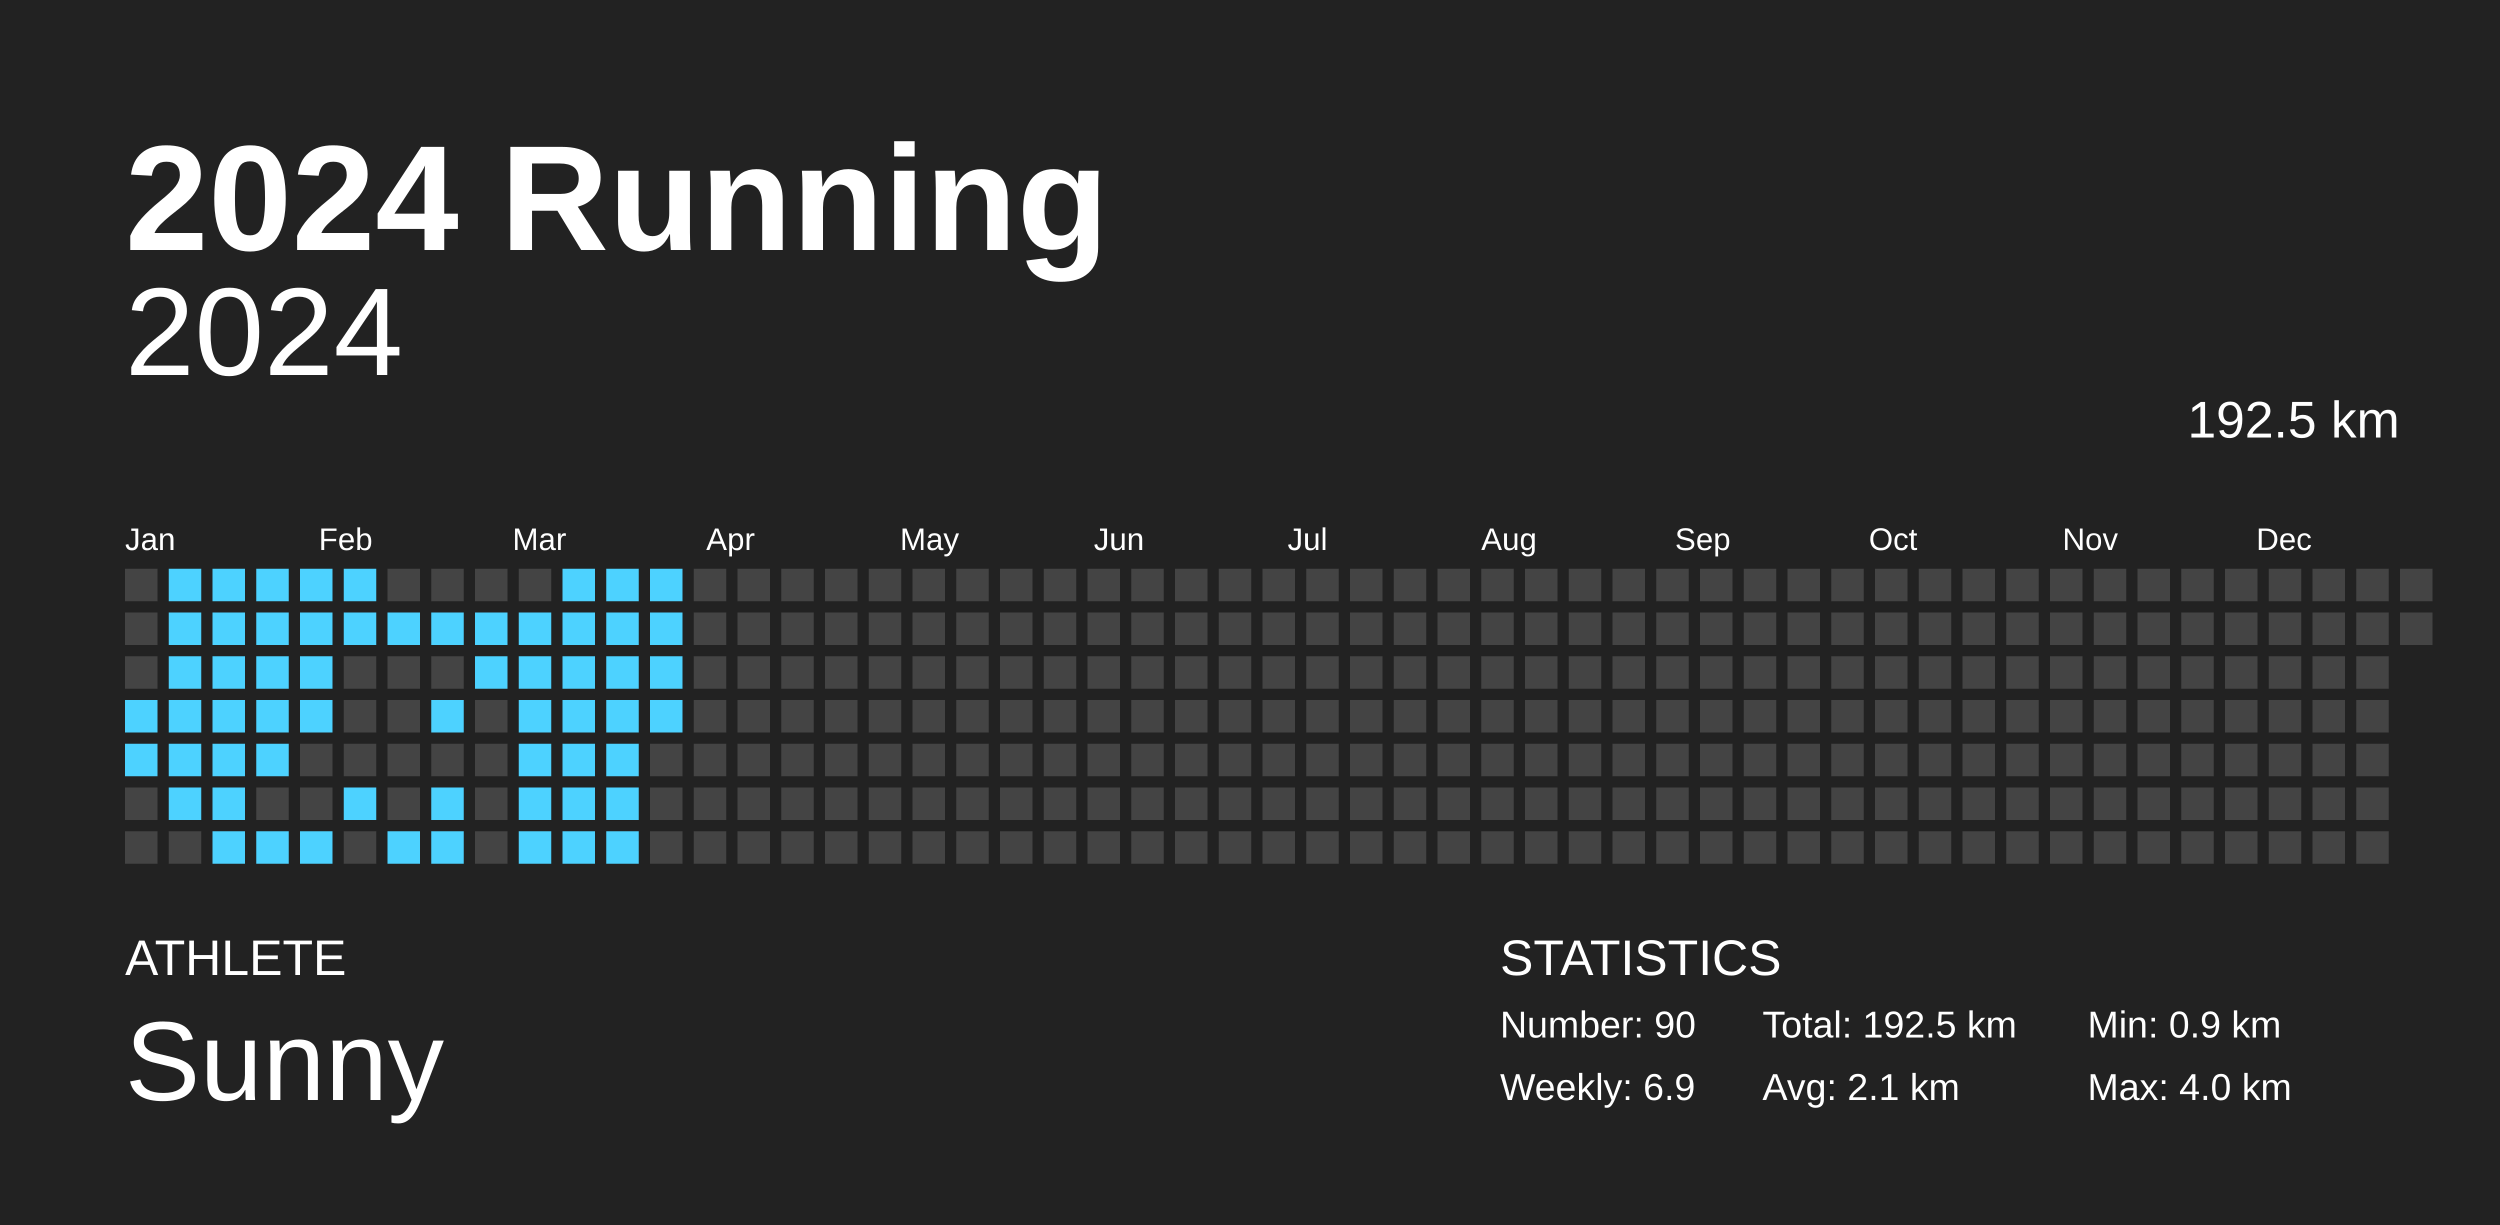
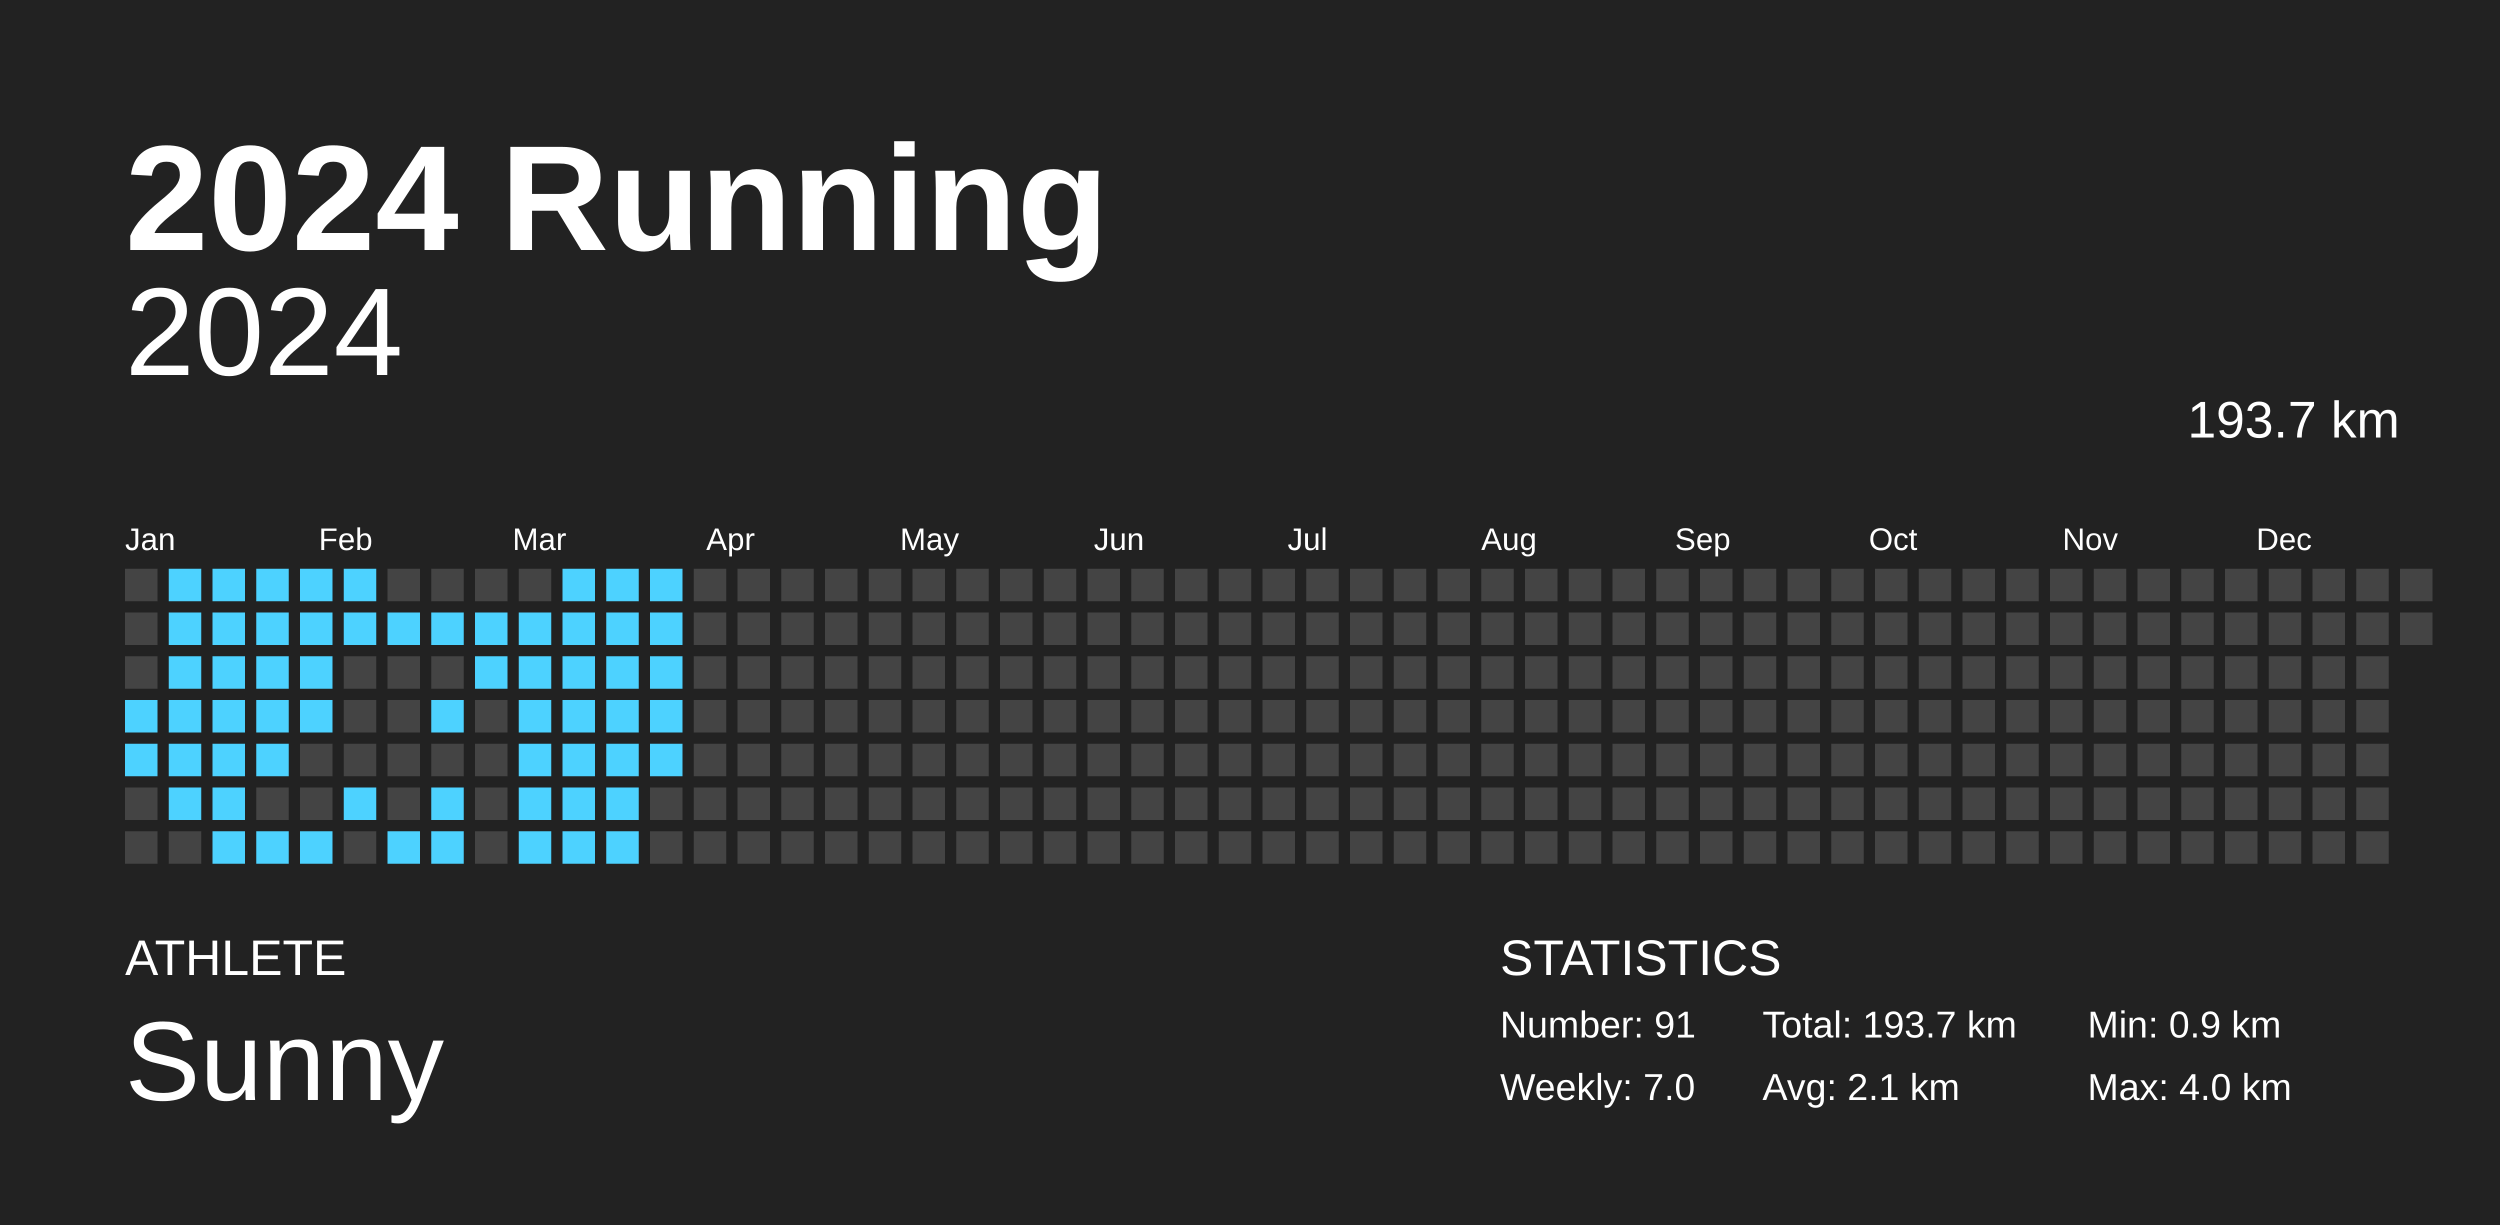
<svg xmlns="http://www.w3.org/2000/svg" baseProfile="full" height="98mm" version="1.1" viewBox="0,0,200,98" width="200mm">
  <defs />
  <rect fill="#222222" height="98" width="200" x="0" y="0" />
  <text fill="#FFFFFF" style="font-size:12px; font-family:Arial; font-weight:bold;" x="10" y="20">2024 Running</text>
  <text fill="#FFFFFF" style="font-size:4px; font-family:Arial" x="10" y="78">ATHLETE</text>
  <text fill="#FFFFFF" style="font-size:9px; font-family:Arial" x="10" y="88">Sunny</text>
  <text fill="#FFFFFF" style="font-size:4px; font-family:Arial" x="120" y="78">STATISTICS</text>
-   <text fill="#FFFFFF" style="font-size:3px; font-family:Arial" x="120" y="83">Number: 90</text>
-   <text fill="#FFFFFF" style="font-size:3px; font-family:Arial" x="120" y="88">Weekly: 6.9</text>
-   <text fill="#FFFFFF" style="font-size:3px; font-family:Arial" x="141" y="83">Total: 192.5 km</text>
+   <text fill="#FFFFFF" style="font-size:3px; font-family:Arial" x="120" y="83">Number: 91</text>
+   <text fill="#FFFFFF" style="font-size:3px; font-family:Arial" x="120" y="88">Weekly: 7.0</text>
+   <text fill="#FFFFFF" style="font-size:3px; font-family:Arial" x="141" y="83">Total: 193.7 km</text>
  <text fill="#FFFFFF" style="font-size:3px; font-family:Arial" x="141" y="88">Avg: 2.1 km</text>
  <text fill="#FFFFFF" style="font-size:3px; font-family:Arial" x="167" y="83">Min: 0.9 km</text>
  <text fill="#FFFFFF" style="font-size:3px; font-family:Arial" x="167" y="88">Max: 4.0 km</text>
  <text alignment-baseline="hanging" fill="#FFFFFF" style="font-size:10.0px; font-family:Arial;" x="10" y="30">2024</text>
-   <text alignment-baseline="hanging" fill="#FFFFFF" style="font-size:4.125px; font-family:Arial;" x="175" y="35">192.5 km</text>
+   <text alignment-baseline="hanging" fill="#FFFFFF" style="font-size:4.125px; font-family:Arial;" x="175" y="35">193.7 km</text>
  <text fill="#FFFFFF" style="font-size:2.5px; font-family:Arial" x="10.0" y="44">Jan</text>
  <text fill="#FFFFFF" style="font-size:2.5px; font-family:Arial" x="25.5" y="44">Feb</text>
  <text fill="#FFFFFF" style="font-size:2.5px; font-family:Arial" x="41.0" y="44">Mar</text>
  <text fill="#FFFFFF" style="font-size:2.5px; font-family:Arial" x="56.5" y="44">Apr</text>
  <text fill="#FFFFFF" style="font-size:2.5px; font-family:Arial" x="72.0" y="44">May</text>
  <text fill="#FFFFFF" style="font-size:2.5px; font-family:Arial" x="87.5" y="44">Jun</text>
  <text fill="#FFFFFF" style="font-size:2.5px; font-family:Arial" x="103.0" y="44">Jul</text>
  <text fill="#FFFFFF" style="font-size:2.5px; font-family:Arial" x="118.5" y="44">Aug</text>
  <text fill="#FFFFFF" style="font-size:2.5px; font-family:Arial" x="134.0" y="44">Sep</text>
  <text fill="#FFFFFF" style="font-size:2.5px; font-family:Arial" x="149.5" y="44">Oct</text>
  <text fill="#FFFFFF" style="font-size:2.5px; font-family:Arial" x="165.0" y="44">Nov</text>
  <text fill="#FFFFFF" style="font-size:2.5px; font-family:Arial" x="180.5" y="44">Dec</text>
  <rect fill="#444444" height="2.6" width="2.6" x="10.0" y="45.5" />
  <rect fill="#444444" height="2.6" width="2.6" x="10.0" y="49.0" />
  <rect fill="#444444" height="2.6" width="2.6" x="10.0" y="52.5" />
  <rect fill="#4dd2ff" height="2.6" width="2.6" x="10.0" y="56.0" />
  <rect fill="#4dd2ff" height="2.6" width="2.6" x="10.0" y="59.5" />
  <rect fill="#444444" height="2.6" width="2.6" x="10.0" y="63.0" />
  <rect fill="#444444" height="2.6" width="2.6" x="10.0" y="66.5" />
  <rect fill="#4dd2ff" height="2.6" width="2.6" x="13.5" y="45.5" />
  <rect fill="#4dd2ff" height="2.6" width="2.6" x="13.5" y="49.0" />
  <rect fill="#4dd2ff" height="2.6" width="2.6" x="13.5" y="52.5" />
  <rect fill="#4dd2ff" height="2.6" width="2.6" x="13.5" y="56.0" />
  <rect fill="#4dd2ff" height="2.6" width="2.6" x="13.5" y="59.5" />
  <rect fill="#4dd2ff" height="2.6" width="2.6" x="13.5" y="63.0" />
  <rect fill="#444444" height="2.6" width="2.6" x="13.5" y="66.5" />
  <rect fill="#4dd2ff" height="2.6" width="2.6" x="17.0" y="45.5" />
  <rect fill="#4dd2ff" height="2.6" width="2.6" x="17.0" y="49.0" />
  <rect fill="#4dd2ff" height="2.6" width="2.6" x="17.0" y="52.5" />
  <rect fill="#4dd2ff" height="2.6" width="2.6" x="17.0" y="56.0" />
  <rect fill="#4dd2ff" height="2.6" width="2.6" x="17.0" y="59.5" />
  <rect fill="#4dd2ff" height="2.6" width="2.6" x="17.0" y="63.0" />
  <rect fill="#4dd2ff" height="2.6" width="2.6" x="17.0" y="66.5" />
  <rect fill="#4dd2ff" height="2.6" width="2.6" x="20.5" y="45.5" />
  <rect fill="#4dd2ff" height="2.6" width="2.6" x="20.5" y="49.0" />
  <rect fill="#4dd2ff" height="2.6" width="2.6" x="20.5" y="52.5" />
  <rect fill="#4dd2ff" height="2.6" width="2.6" x="20.5" y="56.0" />
  <rect fill="#4dd2ff" height="2.6" width="2.6" x="20.5" y="59.5" />
  <rect fill="#444444" height="2.6" width="2.6" x="20.5" y="63.0" />
  <rect fill="#4dd2ff" height="2.6" width="2.6" x="20.5" y="66.5" />
  <rect fill="#4dd2ff" height="2.6" width="2.6" x="24.0" y="45.5" />
  <rect fill="#4dd2ff" height="2.6" width="2.6" x="24.0" y="49.0" />
  <rect fill="#4dd2ff" height="2.6" width="2.6" x="24.0" y="52.5" />
  <rect fill="#4dd2ff" height="2.6" width="2.6" x="24.0" y="56.0" />
  <rect fill="#444444" height="2.6" width="2.6" x="24.0" y="59.5" />
  <rect fill="#444444" height="2.6" width="2.6" x="24.0" y="63.0" />
  <rect fill="#4dd2ff" height="2.6" width="2.6" x="24.0" y="66.5" />
  <rect fill="#4dd2ff" height="2.6" width="2.6" x="27.5" y="45.5" />
  <rect fill="#4dd2ff" height="2.6" width="2.6" x="27.5" y="49.0" />
  <rect fill="#444444" height="2.6" width="2.6" x="27.5" y="52.5" />
  <rect fill="#444444" height="2.6" width="2.6" x="27.5" y="56.0" />
  <rect fill="#444444" height="2.6" width="2.6" x="27.5" y="59.5" />
  <rect fill="#4dd2ff" height="2.6" width="2.6" x="27.5" y="63.0" />
  <rect fill="#444444" height="2.6" width="2.6" x="27.5" y="66.5" />
  <rect fill="#444444" height="2.6" width="2.6" x="31.0" y="45.5" />
  <rect fill="#4dd2ff" height="2.6" width="2.6" x="31.0" y="49.0" />
  <rect fill="#444444" height="2.6" width="2.6" x="31.0" y="52.5" />
  <rect fill="#444444" height="2.6" width="2.6" x="31.0" y="56.0" />
  <rect fill="#444444" height="2.6" width="2.6" x="31.0" y="59.5" />
  <rect fill="#444444" height="2.6" width="2.6" x="31.0" y="63.0" />
  <rect fill="#4dd2ff" height="2.6" width="2.6" x="31.0" y="66.5" />
  <rect fill="#444444" height="2.6" width="2.6" x="34.5" y="45.5" />
  <rect fill="#4dd2ff" height="2.6" width="2.6" x="34.5" y="49.0" />
  <rect fill="#444444" height="2.6" width="2.6" x="34.5" y="52.5" />
  <rect fill="#4dd2ff" height="2.6" width="2.6" x="34.5" y="56.0" />
  <rect fill="#444444" height="2.6" width="2.6" x="34.5" y="59.5" />
  <rect fill="#4dd2ff" height="2.6" width="2.6" x="34.5" y="63.0" />
  <rect fill="#4dd2ff" height="2.6" width="2.6" x="34.5" y="66.5" />
  <rect fill="#444444" height="2.6" width="2.6" x="38.0" y="45.5" />
  <rect fill="#4dd2ff" height="2.6" width="2.6" x="38.0" y="49.0" />
  <rect fill="#4dd2ff" height="2.6" width="2.6" x="38.0" y="52.5" />
  <rect fill="#444444" height="2.6" width="2.6" x="38.0" y="56.0" />
  <rect fill="#444444" height="2.6" width="2.6" x="38.0" y="59.5" />
  <rect fill="#444444" height="2.6" width="2.6" x="38.0" y="63.0" />
  <rect fill="#444444" height="2.6" width="2.6" x="38.0" y="66.5" />
  <rect fill="#444444" height="2.6" width="2.6" x="41.5" y="45.5" />
  <rect fill="#4dd2ff" height="2.6" width="2.6" x="41.5" y="49.0" />
  <rect fill="#4dd2ff" height="2.6" width="2.6" x="41.5" y="52.5" />
  <rect fill="#4dd2ff" height="2.6" width="2.6" x="41.5" y="56.0" />
  <rect fill="#4dd2ff" height="2.6" width="2.6" x="41.5" y="59.5" />
  <rect fill="#4dd2ff" height="2.6" width="2.6" x="41.5" y="63.0" />
  <rect fill="#4dd2ff" height="2.6" width="2.6" x="41.5" y="66.5" />
  <rect fill="#4dd2ff" height="2.6" width="2.6" x="45.0" y="45.5" />
  <rect fill="#4dd2ff" height="2.6" width="2.6" x="45.0" y="49.0" />
  <rect fill="#4dd2ff" height="2.6" width="2.6" x="45.0" y="52.5" />
  <rect fill="#4dd2ff" height="2.6" width="2.6" x="45.0" y="56.0" />
  <rect fill="#4dd2ff" height="2.6" width="2.6" x="45.0" y="59.5" />
  <rect fill="#4dd2ff" height="2.6" width="2.6" x="45.0" y="63.0" />
  <rect fill="#4dd2ff" height="2.6" width="2.6" x="45.0" y="66.5" />
  <rect fill="#4dd2ff" height="2.6" width="2.6" x="48.5" y="45.5" />
  <rect fill="#4dd2ff" height="2.6" width="2.6" x="48.5" y="49.0" />
  <rect fill="#4dd2ff" height="2.6" width="2.6" x="48.5" y="52.5" />
  <rect fill="#4dd2ff" height="2.6" width="2.6" x="48.5" y="56.0" />
  <rect fill="#4dd2ff" height="2.6" width="2.6" x="48.5" y="59.5" />
  <rect fill="#4dd2ff" height="2.6" width="2.6" x="48.5" y="63.0" />
  <rect fill="#4dd2ff" height="2.6" width="2.6" x="48.5" y="66.5" />
  <rect fill="#4dd2ff" height="2.6" width="2.6" x="52.0" y="45.5" />
  <rect fill="#4dd2ff" height="2.6" width="2.6" x="52.0" y="49.0" />
  <rect fill="#4dd2ff" height="2.6" width="2.6" x="52.0" y="52.5" />
  <rect fill="#4dd2ff" height="2.6" width="2.6" x="52.0" y="56.0" />
-   <rect fill="#444444" height="2.6" width="2.6" x="52.0" y="59.5" />
+   <rect fill="#4dd2ff" height="2.6" width="2.6" x="52.0" y="59.5" />
  <rect fill="#444444" height="2.6" width="2.6" x="52.0" y="63.0" />
  <rect fill="#444444" height="2.6" width="2.6" x="52.0" y="66.5" />
  <rect fill="#444444" height="2.6" width="2.6" x="55.5" y="45.5" />
  <rect fill="#444444" height="2.6" width="2.6" x="55.5" y="49.0" />
  <rect fill="#444444" height="2.6" width="2.6" x="55.5" y="52.5" />
  <rect fill="#444444" height="2.6" width="2.6" x="55.5" y="56.0" />
  <rect fill="#444444" height="2.6" width="2.6" x="55.5" y="59.5" />
  <rect fill="#444444" height="2.6" width="2.6" x="55.5" y="63.0" />
  <rect fill="#444444" height="2.6" width="2.6" x="55.5" y="66.5" />
  <rect fill="#444444" height="2.6" width="2.6" x="59.0" y="45.5" />
  <rect fill="#444444" height="2.6" width="2.6" x="59.0" y="49.0" />
  <rect fill="#444444" height="2.6" width="2.6" x="59.0" y="52.5" />
  <rect fill="#444444" height="2.6" width="2.6" x="59.0" y="56.0" />
  <rect fill="#444444" height="2.6" width="2.6" x="59.0" y="59.5" />
  <rect fill="#444444" height="2.6" width="2.6" x="59.0" y="63.0" />
  <rect fill="#444444" height="2.6" width="2.6" x="59.0" y="66.5" />
  <rect fill="#444444" height="2.6" width="2.6" x="62.5" y="45.5" />
  <rect fill="#444444" height="2.6" width="2.6" x="62.5" y="49.0" />
  <rect fill="#444444" height="2.6" width="2.6" x="62.5" y="52.5" />
  <rect fill="#444444" height="2.6" width="2.6" x="62.5" y="56.0" />
  <rect fill="#444444" height="2.6" width="2.6" x="62.5" y="59.5" />
  <rect fill="#444444" height="2.6" width="2.6" x="62.5" y="63.0" />
  <rect fill="#444444" height="2.6" width="2.6" x="62.5" y="66.5" />
  <rect fill="#444444" height="2.6" width="2.6" x="66.0" y="45.5" />
  <rect fill="#444444" height="2.6" width="2.6" x="66.0" y="49.0" />
  <rect fill="#444444" height="2.6" width="2.6" x="66.0" y="52.5" />
  <rect fill="#444444" height="2.6" width="2.6" x="66.0" y="56.0" />
  <rect fill="#444444" height="2.6" width="2.6" x="66.0" y="59.5" />
  <rect fill="#444444" height="2.6" width="2.6" x="66.0" y="63.0" />
  <rect fill="#444444" height="2.6" width="2.6" x="66.0" y="66.5" />
  <rect fill="#444444" height="2.6" width="2.6" x="69.5" y="45.5" />
  <rect fill="#444444" height="2.6" width="2.6" x="69.5" y="49.0" />
  <rect fill="#444444" height="2.6" width="2.6" x="69.5" y="52.5" />
  <rect fill="#444444" height="2.6" width="2.6" x="69.5" y="56.0" />
  <rect fill="#444444" height="2.6" width="2.6" x="69.5" y="59.5" />
  <rect fill="#444444" height="2.6" width="2.6" x="69.5" y="63.0" />
  <rect fill="#444444" height="2.6" width="2.6" x="69.5" y="66.5" />
  <rect fill="#444444" height="2.6" width="2.6" x="73.0" y="45.5" />
  <rect fill="#444444" height="2.6" width="2.6" x="73.0" y="49.0" />
  <rect fill="#444444" height="2.6" width="2.6" x="73.0" y="52.5" />
  <rect fill="#444444" height="2.6" width="2.6" x="73.0" y="56.0" />
  <rect fill="#444444" height="2.6" width="2.6" x="73.0" y="59.5" />
  <rect fill="#444444" height="2.6" width="2.6" x="73.0" y="63.0" />
  <rect fill="#444444" height="2.6" width="2.6" x="73.0" y="66.5" />
  <rect fill="#444444" height="2.6" width="2.6" x="76.5" y="45.5" />
  <rect fill="#444444" height="2.6" width="2.6" x="76.5" y="49.0" />
  <rect fill="#444444" height="2.6" width="2.6" x="76.5" y="52.5" />
  <rect fill="#444444" height="2.6" width="2.6" x="76.5" y="56.0" />
  <rect fill="#444444" height="2.6" width="2.6" x="76.5" y="59.5" />
  <rect fill="#444444" height="2.6" width="2.6" x="76.5" y="63.0" />
  <rect fill="#444444" height="2.6" width="2.6" x="76.5" y="66.5" />
  <rect fill="#444444" height="2.6" width="2.6" x="80.0" y="45.5" />
  <rect fill="#444444" height="2.6" width="2.6" x="80.0" y="49.0" />
  <rect fill="#444444" height="2.6" width="2.6" x="80.0" y="52.5" />
  <rect fill="#444444" height="2.6" width="2.6" x="80.0" y="56.0" />
  <rect fill="#444444" height="2.6" width="2.6" x="80.0" y="59.5" />
  <rect fill="#444444" height="2.6" width="2.6" x="80.0" y="63.0" />
  <rect fill="#444444" height="2.6" width="2.6" x="80.0" y="66.5" />
  <rect fill="#444444" height="2.6" width="2.6" x="83.5" y="45.5" />
  <rect fill="#444444" height="2.6" width="2.6" x="83.5" y="49.0" />
  <rect fill="#444444" height="2.6" width="2.6" x="83.5" y="52.5" />
  <rect fill="#444444" height="2.6" width="2.6" x="83.5" y="56.0" />
  <rect fill="#444444" height="2.6" width="2.6" x="83.5" y="59.5" />
  <rect fill="#444444" height="2.6" width="2.6" x="83.5" y="63.0" />
  <rect fill="#444444" height="2.6" width="2.6" x="83.5" y="66.5" />
  <rect fill="#444444" height="2.6" width="2.6" x="87.0" y="45.5" />
  <rect fill="#444444" height="2.6" width="2.6" x="87.0" y="49.0" />
  <rect fill="#444444" height="2.6" width="2.6" x="87.0" y="52.5" />
  <rect fill="#444444" height="2.6" width="2.6" x="87.0" y="56.0" />
  <rect fill="#444444" height="2.6" width="2.6" x="87.0" y="59.5" />
  <rect fill="#444444" height="2.6" width="2.6" x="87.0" y="63.0" />
  <rect fill="#444444" height="2.6" width="2.6" x="87.0" y="66.5" />
  <rect fill="#444444" height="2.6" width="2.6" x="90.5" y="45.5" />
  <rect fill="#444444" height="2.6" width="2.6" x="90.5" y="49.0" />
  <rect fill="#444444" height="2.6" width="2.6" x="90.5" y="52.5" />
  <rect fill="#444444" height="2.6" width="2.6" x="90.5" y="56.0" />
  <rect fill="#444444" height="2.6" width="2.6" x="90.5" y="59.5" />
  <rect fill="#444444" height="2.6" width="2.6" x="90.5" y="63.0" />
  <rect fill="#444444" height="2.6" width="2.6" x="90.5" y="66.5" />
  <rect fill="#444444" height="2.6" width="2.6" x="94.0" y="45.5" />
  <rect fill="#444444" height="2.6" width="2.6" x="94.0" y="49.0" />
  <rect fill="#444444" height="2.6" width="2.6" x="94.0" y="52.5" />
  <rect fill="#444444" height="2.6" width="2.6" x="94.0" y="56.0" />
  <rect fill="#444444" height="2.6" width="2.6" x="94.0" y="59.5" />
  <rect fill="#444444" height="2.6" width="2.6" x="94.0" y="63.0" />
  <rect fill="#444444" height="2.6" width="2.6" x="94.0" y="66.5" />
  <rect fill="#444444" height="2.6" width="2.6" x="97.5" y="45.5" />
  <rect fill="#444444" height="2.6" width="2.6" x="97.5" y="49.0" />
  <rect fill="#444444" height="2.6" width="2.6" x="97.5" y="52.5" />
  <rect fill="#444444" height="2.6" width="2.6" x="97.5" y="56.0" />
  <rect fill="#444444" height="2.6" width="2.6" x="97.5" y="59.5" />
  <rect fill="#444444" height="2.6" width="2.6" x="97.5" y="63.0" />
  <rect fill="#444444" height="2.6" width="2.6" x="97.5" y="66.5" />
  <rect fill="#444444" height="2.6" width="2.6" x="101.0" y="45.5" />
  <rect fill="#444444" height="2.6" width="2.6" x="101.0" y="49.0" />
  <rect fill="#444444" height="2.6" width="2.6" x="101.0" y="52.5" />
  <rect fill="#444444" height="2.6" width="2.6" x="101.0" y="56.0" />
  <rect fill="#444444" height="2.6" width="2.6" x="101.0" y="59.5" />
  <rect fill="#444444" height="2.6" width="2.6" x="101.0" y="63.0" />
  <rect fill="#444444" height="2.6" width="2.6" x="101.0" y="66.5" />
  <rect fill="#444444" height="2.6" width="2.6" x="104.5" y="45.5" />
  <rect fill="#444444" height="2.6" width="2.6" x="104.5" y="49.0" />
  <rect fill="#444444" height="2.6" width="2.6" x="104.5" y="52.5" />
  <rect fill="#444444" height="2.6" width="2.6" x="104.5" y="56.0" />
  <rect fill="#444444" height="2.6" width="2.6" x="104.5" y="59.5" />
  <rect fill="#444444" height="2.6" width="2.6" x="104.5" y="63.0" />
  <rect fill="#444444" height="2.6" width="2.6" x="104.5" y="66.5" />
  <rect fill="#444444" height="2.6" width="2.6" x="108.0" y="45.5" />
  <rect fill="#444444" height="2.6" width="2.6" x="108.0" y="49.0" />
  <rect fill="#444444" height="2.6" width="2.6" x="108.0" y="52.5" />
  <rect fill="#444444" height="2.6" width="2.6" x="108.0" y="56.0" />
  <rect fill="#444444" height="2.6" width="2.6" x="108.0" y="59.5" />
  <rect fill="#444444" height="2.6" width="2.6" x="108.0" y="63.0" />
  <rect fill="#444444" height="2.6" width="2.6" x="108.0" y="66.5" />
  <rect fill="#444444" height="2.6" width="2.6" x="111.5" y="45.5" />
  <rect fill="#444444" height="2.6" width="2.6" x="111.5" y="49.0" />
  <rect fill="#444444" height="2.6" width="2.6" x="111.5" y="52.5" />
  <rect fill="#444444" height="2.6" width="2.6" x="111.5" y="56.0" />
  <rect fill="#444444" height="2.6" width="2.6" x="111.5" y="59.5" />
  <rect fill="#444444" height="2.6" width="2.6" x="111.5" y="63.0" />
  <rect fill="#444444" height="2.6" width="2.6" x="111.5" y="66.5" />
  <rect fill="#444444" height="2.6" width="2.6" x="115.0" y="45.5" />
  <rect fill="#444444" height="2.6" width="2.6" x="115.0" y="49.0" />
  <rect fill="#444444" height="2.6" width="2.6" x="115.0" y="52.5" />
  <rect fill="#444444" height="2.6" width="2.6" x="115.0" y="56.0" />
  <rect fill="#444444" height="2.6" width="2.6" x="115.0" y="59.5" />
  <rect fill="#444444" height="2.6" width="2.6" x="115.0" y="63.0" />
  <rect fill="#444444" height="2.6" width="2.6" x="115.0" y="66.5" />
  <rect fill="#444444" height="2.6" width="2.6" x="118.5" y="45.5" />
  <rect fill="#444444" height="2.6" width="2.6" x="118.5" y="49.0" />
  <rect fill="#444444" height="2.6" width="2.6" x="118.5" y="52.5" />
  <rect fill="#444444" height="2.6" width="2.6" x="118.5" y="56.0" />
  <rect fill="#444444" height="2.6" width="2.6" x="118.5" y="59.5" />
  <rect fill="#444444" height="2.6" width="2.6" x="118.5" y="63.0" />
  <rect fill="#444444" height="2.6" width="2.6" x="118.5" y="66.5" />
  <rect fill="#444444" height="2.6" width="2.6" x="122.0" y="45.5" />
  <rect fill="#444444" height="2.6" width="2.6" x="122.0" y="49.0" />
  <rect fill="#444444" height="2.6" width="2.6" x="122.0" y="52.5" />
  <rect fill="#444444" height="2.6" width="2.6" x="122.0" y="56.0" />
  <rect fill="#444444" height="2.6" width="2.6" x="122.0" y="59.5" />
  <rect fill="#444444" height="2.6" width="2.6" x="122.0" y="63.0" />
  <rect fill="#444444" height="2.6" width="2.6" x="122.0" y="66.5" />
  <rect fill="#444444" height="2.6" width="2.6" x="125.5" y="45.5" />
  <rect fill="#444444" height="2.6" width="2.6" x="125.5" y="49.0" />
  <rect fill="#444444" height="2.6" width="2.6" x="125.5" y="52.5" />
  <rect fill="#444444" height="2.6" width="2.6" x="125.5" y="56.0" />
  <rect fill="#444444" height="2.6" width="2.6" x="125.5" y="59.5" />
  <rect fill="#444444" height="2.6" width="2.6" x="125.5" y="63.0" />
  <rect fill="#444444" height="2.6" width="2.6" x="125.5" y="66.5" />
  <rect fill="#444444" height="2.6" width="2.6" x="129.0" y="45.5" />
  <rect fill="#444444" height="2.6" width="2.6" x="129.0" y="49.0" />
  <rect fill="#444444" height="2.6" width="2.6" x="129.0" y="52.5" />
  <rect fill="#444444" height="2.6" width="2.6" x="129.0" y="56.0" />
  <rect fill="#444444" height="2.6" width="2.6" x="129.0" y="59.5" />
  <rect fill="#444444" height="2.6" width="2.6" x="129.0" y="63.0" />
  <rect fill="#444444" height="2.6" width="2.6" x="129.0" y="66.5" />
  <rect fill="#444444" height="2.6" width="2.6" x="132.5" y="45.5" />
  <rect fill="#444444" height="2.6" width="2.6" x="132.5" y="49.0" />
  <rect fill="#444444" height="2.6" width="2.6" x="132.5" y="52.5" />
  <rect fill="#444444" height="2.6" width="2.6" x="132.5" y="56.0" />
  <rect fill="#444444" height="2.6" width="2.6" x="132.5" y="59.5" />
  <rect fill="#444444" height="2.6" width="2.6" x="132.5" y="63.0" />
  <rect fill="#444444" height="2.6" width="2.6" x="132.5" y="66.5" />
  <rect fill="#444444" height="2.6" width="2.6" x="136.0" y="45.5" />
  <rect fill="#444444" height="2.6" width="2.6" x="136.0" y="49.0" />
  <rect fill="#444444" height="2.6" width="2.6" x="136.0" y="52.5" />
  <rect fill="#444444" height="2.6" width="2.6" x="136.0" y="56.0" />
  <rect fill="#444444" height="2.6" width="2.6" x="136.0" y="59.5" />
  <rect fill="#444444" height="2.6" width="2.6" x="136.0" y="63.0" />
  <rect fill="#444444" height="2.6" width="2.6" x="136.0" y="66.5" />
  <rect fill="#444444" height="2.6" width="2.6" x="139.5" y="45.5" />
  <rect fill="#444444" height="2.6" width="2.6" x="139.5" y="49.0" />
  <rect fill="#444444" height="2.6" width="2.6" x="139.5" y="52.5" />
  <rect fill="#444444" height="2.6" width="2.6" x="139.5" y="56.0" />
  <rect fill="#444444" height="2.6" width="2.6" x="139.5" y="59.5" />
  <rect fill="#444444" height="2.6" width="2.6" x="139.5" y="63.0" />
  <rect fill="#444444" height="2.6" width="2.6" x="139.5" y="66.5" />
  <rect fill="#444444" height="2.6" width="2.6" x="143.0" y="45.5" />
  <rect fill="#444444" height="2.6" width="2.6" x="143.0" y="49.0" />
  <rect fill="#444444" height="2.6" width="2.6" x="143.0" y="52.5" />
  <rect fill="#444444" height="2.6" width="2.6" x="143.0" y="56.0" />
  <rect fill="#444444" height="2.6" width="2.6" x="143.0" y="59.5" />
  <rect fill="#444444" height="2.6" width="2.6" x="143.0" y="63.0" />
  <rect fill="#444444" height="2.6" width="2.6" x="143.0" y="66.5" />
  <rect fill="#444444" height="2.6" width="2.6" x="146.5" y="45.5" />
  <rect fill="#444444" height="2.6" width="2.6" x="146.5" y="49.0" />
  <rect fill="#444444" height="2.6" width="2.6" x="146.5" y="52.5" />
  <rect fill="#444444" height="2.6" width="2.6" x="146.5" y="56.0" />
  <rect fill="#444444" height="2.6" width="2.6" x="146.5" y="59.5" />
  <rect fill="#444444" height="2.6" width="2.6" x="146.5" y="63.0" />
  <rect fill="#444444" height="2.6" width="2.6" x="146.5" y="66.5" />
  <rect fill="#444444" height="2.6" width="2.6" x="150.0" y="45.5" />
  <rect fill="#444444" height="2.6" width="2.6" x="150.0" y="49.0" />
  <rect fill="#444444" height="2.6" width="2.6" x="150.0" y="52.5" />
  <rect fill="#444444" height="2.6" width="2.6" x="150.0" y="56.0" />
  <rect fill="#444444" height="2.6" width="2.6" x="150.0" y="59.5" />
  <rect fill="#444444" height="2.6" width="2.6" x="150.0" y="63.0" />
  <rect fill="#444444" height="2.6" width="2.6" x="150.0" y="66.5" />
  <rect fill="#444444" height="2.6" width="2.6" x="153.5" y="45.5" />
  <rect fill="#444444" height="2.6" width="2.6" x="153.5" y="49.0" />
  <rect fill="#444444" height="2.6" width="2.6" x="153.5" y="52.5" />
  <rect fill="#444444" height="2.6" width="2.6" x="153.5" y="56.0" />
  <rect fill="#444444" height="2.6" width="2.6" x="153.5" y="59.5" />
  <rect fill="#444444" height="2.6" width="2.6" x="153.5" y="63.0" />
  <rect fill="#444444" height="2.6" width="2.6" x="153.5" y="66.5" />
  <rect fill="#444444" height="2.6" width="2.6" x="157.0" y="45.5" />
  <rect fill="#444444" height="2.6" width="2.6" x="157.0" y="49.0" />
  <rect fill="#444444" height="2.6" width="2.6" x="157.0" y="52.5" />
  <rect fill="#444444" height="2.6" width="2.6" x="157.0" y="56.0" />
  <rect fill="#444444" height="2.6" width="2.6" x="157.0" y="59.5" />
  <rect fill="#444444" height="2.6" width="2.6" x="157.0" y="63.0" />
  <rect fill="#444444" height="2.6" width="2.6" x="157.0" y="66.5" />
  <rect fill="#444444" height="2.6" width="2.6" x="160.5" y="45.5" />
  <rect fill="#444444" height="2.6" width="2.6" x="160.5" y="49.0" />
  <rect fill="#444444" height="2.6" width="2.6" x="160.5" y="52.5" />
  <rect fill="#444444" height="2.6" width="2.6" x="160.5" y="56.0" />
  <rect fill="#444444" height="2.6" width="2.6" x="160.5" y="59.5" />
  <rect fill="#444444" height="2.6" width="2.6" x="160.5" y="63.0" />
  <rect fill="#444444" height="2.6" width="2.6" x="160.5" y="66.5" />
  <rect fill="#444444" height="2.6" width="2.6" x="164.0" y="45.5" />
  <rect fill="#444444" height="2.6" width="2.6" x="164.0" y="49.0" />
  <rect fill="#444444" height="2.6" width="2.6" x="164.0" y="52.5" />
  <rect fill="#444444" height="2.6" width="2.6" x="164.0" y="56.0" />
  <rect fill="#444444" height="2.6" width="2.6" x="164.0" y="59.5" />
  <rect fill="#444444" height="2.6" width="2.6" x="164.0" y="63.0" />
  <rect fill="#444444" height="2.6" width="2.6" x="164.0" y="66.5" />
  <rect fill="#444444" height="2.6" width="2.6" x="167.5" y="45.5" />
  <rect fill="#444444" height="2.6" width="2.6" x="167.5" y="49.0" />
  <rect fill="#444444" height="2.6" width="2.6" x="167.5" y="52.5" />
  <rect fill="#444444" height="2.6" width="2.6" x="167.5" y="56.0" />
  <rect fill="#444444" height="2.6" width="2.6" x="167.5" y="59.5" />
  <rect fill="#444444" height="2.6" width="2.6" x="167.5" y="63.0" />
  <rect fill="#444444" height="2.6" width="2.6" x="167.5" y="66.5" />
  <rect fill="#444444" height="2.6" width="2.6" x="171.0" y="45.5" />
  <rect fill="#444444" height="2.6" width="2.6" x="171.0" y="49.0" />
  <rect fill="#444444" height="2.6" width="2.6" x="171.0" y="52.5" />
  <rect fill="#444444" height="2.6" width="2.6" x="171.0" y="56.0" />
  <rect fill="#444444" height="2.6" width="2.6" x="171.0" y="59.5" />
  <rect fill="#444444" height="2.6" width="2.6" x="171.0" y="63.0" />
  <rect fill="#444444" height="2.6" width="2.6" x="171.0" y="66.5" />
  <rect fill="#444444" height="2.6" width="2.6" x="174.5" y="45.5" />
  <rect fill="#444444" height="2.6" width="2.6" x="174.5" y="49.0" />
  <rect fill="#444444" height="2.6" width="2.6" x="174.5" y="52.5" />
  <rect fill="#444444" height="2.6" width="2.6" x="174.5" y="56.0" />
  <rect fill="#444444" height="2.6" width="2.6" x="174.5" y="59.5" />
  <rect fill="#444444" height="2.6" width="2.6" x="174.5" y="63.0" />
  <rect fill="#444444" height="2.6" width="2.6" x="174.5" y="66.5" />
  <rect fill="#444444" height="2.6" width="2.6" x="178.0" y="45.5" />
  <rect fill="#444444" height="2.6" width="2.6" x="178.0" y="49.0" />
  <rect fill="#444444" height="2.6" width="2.6" x="178.0" y="52.5" />
  <rect fill="#444444" height="2.6" width="2.6" x="178.0" y="56.0" />
  <rect fill="#444444" height="2.6" width="2.6" x="178.0" y="59.5" />
  <rect fill="#444444" height="2.6" width="2.6" x="178.0" y="63.0" />
  <rect fill="#444444" height="2.6" width="2.6" x="178.0" y="66.5" />
  <rect fill="#444444" height="2.6" width="2.6" x="181.5" y="45.5" />
  <rect fill="#444444" height="2.6" width="2.6" x="181.5" y="49.0" />
  <rect fill="#444444" height="2.6" width="2.6" x="181.5" y="52.5" />
  <rect fill="#444444" height="2.6" width="2.6" x="181.5" y="56.0" />
  <rect fill="#444444" height="2.6" width="2.6" x="181.5" y="59.5" />
  <rect fill="#444444" height="2.6" width="2.6" x="181.5" y="63.0" />
  <rect fill="#444444" height="2.6" width="2.6" x="181.5" y="66.5" />
  <rect fill="#444444" height="2.6" width="2.6" x="185.0" y="45.5" />
  <rect fill="#444444" height="2.6" width="2.6" x="185.0" y="49.0" />
  <rect fill="#444444" height="2.6" width="2.6" x="185.0" y="52.5" />
  <rect fill="#444444" height="2.6" width="2.6" x="185.0" y="56.0" />
  <rect fill="#444444" height="2.6" width="2.6" x="185.0" y="59.5" />
  <rect fill="#444444" height="2.6" width="2.6" x="185.0" y="63.0" />
  <rect fill="#444444" height="2.6" width="2.6" x="185.0" y="66.5" />
  <rect fill="#444444" height="2.6" width="2.6" x="188.5" y="45.5" />
  <rect fill="#444444" height="2.6" width="2.6" x="188.5" y="49.0" />
  <rect fill="#444444" height="2.6" width="2.6" x="188.5" y="52.5" />
  <rect fill="#444444" height="2.6" width="2.6" x="188.5" y="56.0" />
  <rect fill="#444444" height="2.6" width="2.6" x="188.5" y="59.5" />
  <rect fill="#444444" height="2.6" width="2.6" x="188.5" y="63.0" />
  <rect fill="#444444" height="2.6" width="2.6" x="188.5" y="66.5" />
  <rect fill="#444444" height="2.6" width="2.6" x="192.0" y="45.5" />
  <rect fill="#444444" height="2.6" width="2.6" x="192.0" y="49.0" />
</svg>
